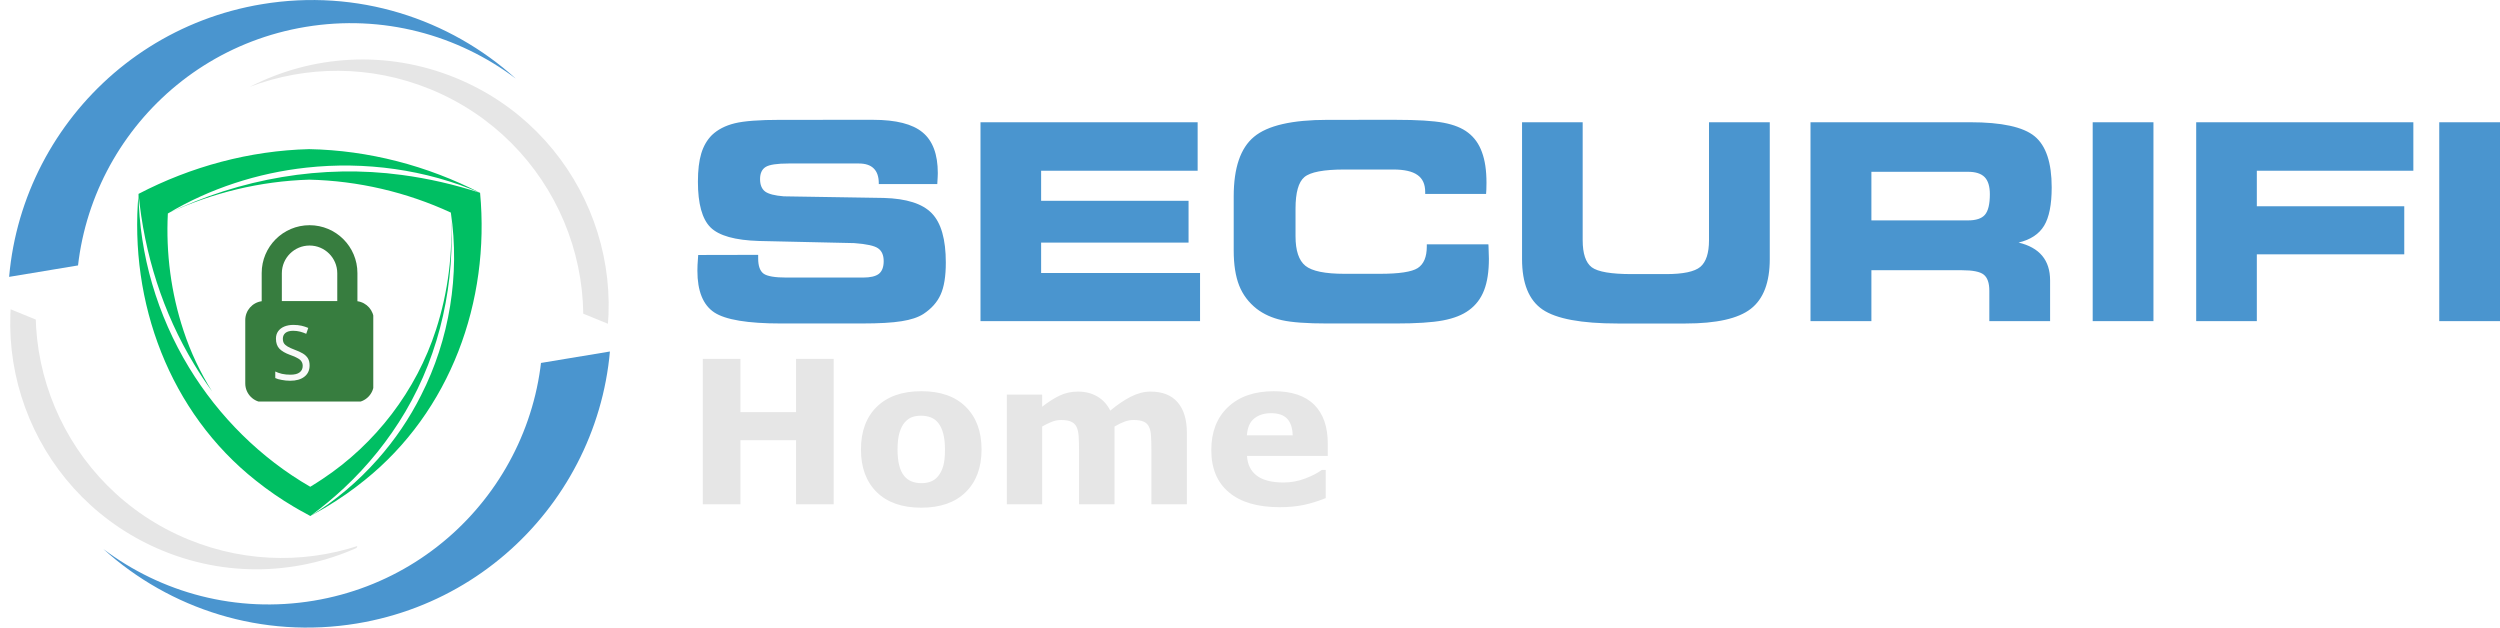
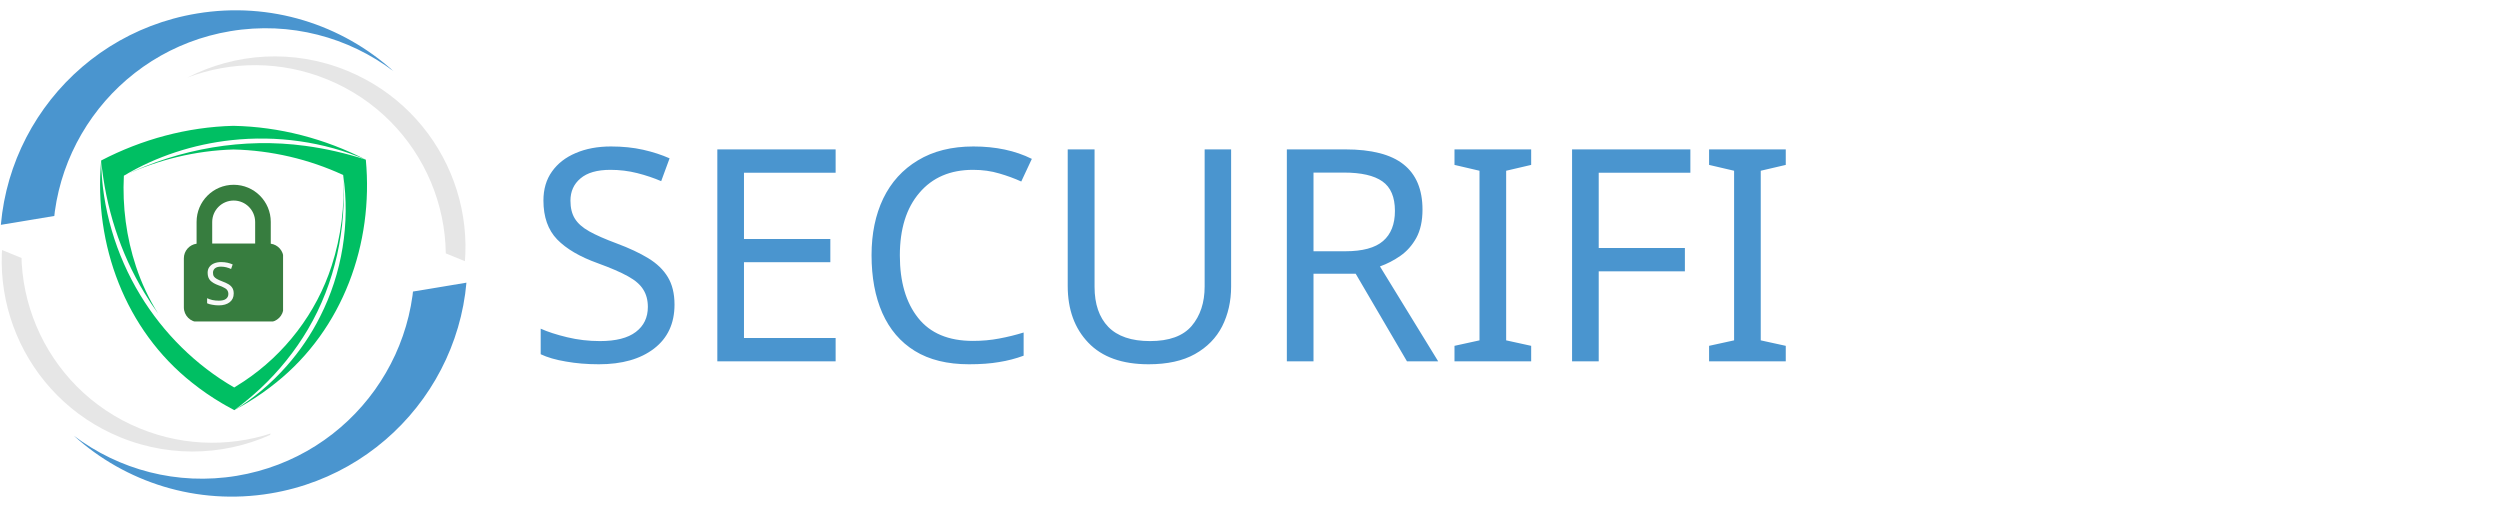
- <svg xmlns="http://www.w3.org/2000/svg" width="232.17mm" height="58.281mm" version="1.1" viewBox="0 0 232.17 58.281" xml:space="preserve">
-   <defs>
+ <svg xmlns="http://www.w3.org/2000/svg" width="213.961mm" height="43.386mm" viewBox="0 0 213.961 43.386" version="1.1" id="svg1" xml:space="preserve">
+   <defs id="defs1">
    <clipPath id="2612edfa58">
-       <path d="m34 39.145h92v96.598h-92z" />
+       <path d="m 34,39.145 h 92 V 135.742 H 34 Z m 0,0" clip-rule="nonzero" id="path1" />
    </clipPath>
    <clipPath id="2d0970306d">
-       <path d="m62.828 59.16h33.699v46.43h-33.699z" />
+       <path d="M 62.828,59.16 H 96.527 V 105.59 H 62.828 Z m 0,0" clip-rule="nonzero" id="path2" />
    </clipPath>
    <clipPath id="38a419d0a0">
-       <path d="m0.73 0.047h143.27v59.906h-143.27z" />
+       <path d="M 0.73,0.047 H 144 v 59.906 H 0.73 Z m 0,0" clip-rule="nonzero" id="path3" />
    </clipPath>
    <clipPath id="d233c24484">
-       <path d="m43 15h114.98v44.953h-114.98z" />
+       <path d="M 43,15 H 157.984 V 59.953 H 43 Z m 0,0" clip-rule="nonzero" id="path4" />
    </clipPath>
    <clipPath id="d45279b3d1">
-       <path d="m16 105.24h142.77v59.719h-142.77z" />
+       <path d="m 16,105.238 h 142.773 v 59.719 H 16 Z m 0,0" clip-rule="nonzero" id="path5" />
    </clipPath>
    <clipPath id="da236e5900">
-       <path d="m1.625 105.24h114.38v44.762h-114.38z" />
+       <path d="M 1.625,105.238 H 116 V 150 H 1.625 Z m 0,0" clip-rule="nonzero" id="path6" />
    </clipPath>
  </defs>
-   <g transform="translate(-76.334 -118.73)">
-     <g transform="matrix(.35278 0 0 .35278 76.947 118.77)" clip-path="url(#2612edfa58)">
-       <path d="m79.645 39.145c-15.625 0.395-31.066 4.566-44.914 11.777 1.531 15.832 6.394 31.289 14.652 44.883 1.461 2.43 3.031 4.801 4.699 7.098-3.129-5-5.668-10.367-7.512-15.98-3.281-9.883-4.652-20.438-4.121-30.832 11.043-6.598 23.66-10.672 36.457-12.074 15.453-1.699 31.445 0.488 45.734 6.629-13.887-7.152-29.371-11.199-44.996-11.5zm44.996 11.5c-6.742-2.184-13.633-3.777-20.605-4.703-20.977-2.84-42.551 0.93-61.586 10.148 11.633-5.465 24.375-8.523 37.223-8.91 12.844 0.301 25.609 3.273 37.273 8.668 2.43 16.305-0.348 33.41-7.84 48.102-3.035 6.07-6.93 11.785-11.43 16.859-5.129 5.801-11.102 10.871-17.695 14.906 0.223-0.121 2.047-1.133 2.891-1.613l1.352-0.793c3.488-2.098 6.836-4.43 10-6.992 22.637-18.137 33.09-47.121 30.418-75.672zm-11.613 36.062c-5.156 16.004-15.91 30.051-29.937 39.316-1.004 0.672-2.098 1.367-3.152 2.004-13.066-7.531-24.098-18.52-31.918-31.395-8.324-13.688-13.09-29.699-13.289-45.711-2.519 28.555 8.156 57.508 30.902 75.488 3.176 2.539 6.535 4.852 10.039 6.922l1.359 0.785c0.91 0.512 2.922 1.609 2.922 1.609h0.008c3.098-2.301 6.07-4.75 8.875-7.371 6.293-5.883 11.754-12.664 16.133-20.078 9.262-15.711 13.199-34.281 11.973-52.43 0.602 10.391-0.695 20.953-3.914 30.859z" fill="#00bf63" />
+   <g id="layer1" transform="translate(-77.07866,-126.1778)">
+     <g id="g1" transform="matrix(0.7141761,0,0,0.7141761,22.03092,42.26503)">
+       <g clip-path="url(#2612edfa58)" id="g7" transform="matrix(0.3527778,0,0,0.3527778,76.94722,118.7659)">
+         <path fill="#00bf63" d="m 79.645,39.145 c -15.625,0.395 -31.066,4.566 -44.914,11.777 1.531,15.832 6.395,31.289 14.652,44.883 1.461,2.43 3.031,4.801 4.699,7.098 -3.129,-5 -5.668,-10.367 -7.512,-15.98 -3.281,-9.883 -4.652,-20.438 -4.121,-30.832 11.043,-6.598 23.66,-10.672 36.457,-12.074 15.453,-1.699 31.445,0.488 45.734,6.629 -13.887,-7.152 -29.371,-11.199 -44.996,-11.5 z m 44.996,11.5 c -6.742,-2.184 -13.633,-3.777 -20.605,-4.703 -20.977,-2.84 -42.551,0.93 -61.586,10.148 11.633,-5.465 24.375,-8.523 37.223,-8.91 12.844,0.301 25.609,3.273 37.273,8.668 2.43,16.305 -0.348,33.41 -7.84,48.102 -3.035,6.07 -6.93,11.785 -11.43,16.859 -5.129,5.801 -11.102,10.871 -17.695,14.906 0.223,-0.121 2.047,-1.133 2.891,-1.613 l 1.352,-0.793 c 3.488,-2.098 6.836,-4.43 10,-6.992 C 116.859,108.18 127.312,79.195 124.641,50.645 Z m -11.613,36.062 c -5.156,16.004 -15.91,30.051 -29.937,39.316 -1.004,0.672 -2.098,1.367 -3.152,2.004 C 66.871,120.496 55.84,109.508 48.02,96.633 39.695,82.945 34.93,66.934 34.73,50.922 c -2.52,28.555 8.156,57.508 30.902,75.488 3.176,2.539 6.535,4.852 10.039,6.922 l 1.359,0.785 c 0.91,0.512 2.922,1.609 2.922,1.609 0.004,0 0.004,0 0.008,0 3.098,-2.301 6.07,-4.75 8.875,-7.371 6.293,-5.883 11.754,-12.664 16.133,-20.078 9.262,-15.711 13.199,-34.281 11.973,-52.43 0.602,10.391 -0.695,20.953 -3.914,30.859 z m 0,0" fill-opacity="1" fill-rule="nonzero" id="path7" />
+       </g>
+       <g clip-path="url(#2d0970306d)" id="g8" transform="matrix(0.3527778,0,0,0.3527778,76.94722,118.7659)">
+         <path fill="#377d3f" d="m 79.754,64.523 c 4.031,0 7.293,3.27 7.293,7.301 v 7.309 H 72.457 v -7.309 c 0,-4.031 3.266,-7.301 7.297,-7.301 z m 12.598,14.66 v -7.414 c 0,-6.957 -5.641,-12.598 -12.598,-12.598 -6.961,0 -12.602,5.641 -12.602,12.598 v 7.414 c -2.441,0.336 -4.324,2.426 -4.324,4.957 v 16.684 c 0,2.766 2.242,5.008 5.012,5.008 h 23.828 c 2.766,0 5.008,-2.242 5.008,-5.008 V 84.141 c 0,-2.531 -1.883,-4.621 -4.324,-4.957" fill-opacity="1" fill-rule="nonzero" id="path8" />
+       </g>
+       <g clip-path="url(#38a419d0a0)" id="g9" transform="matrix(0.3480132,-0.05778404,0.05778404,0.3480132,72.56024,123.767)">
+         <path fill="#4a95cf" d="m 91.07,151.773 c -39.836,0 -72.133,-32.223 -72.133,-71.977 0,-39.75 32.297,-71.973 72.133,-71.973 20.629,0 39.23,8.641 52.379,22.492 -14.641,-18.438 -37.277,-30.27 -62.688,-30.27 -44.141,0 -79.926,35.707 -79.926,79.75 0,44.047 35.785,79.754 79.926,79.754 25.41,0 48.047,-11.832 62.688,-30.27 -13.148,13.852 -31.75,22.492 -52.379,22.492" fill-opacity="1" fill-rule="nonzero" id="path9" />
+       </g>
+       <g clip-path="url(#d233c24484)" id="g10" transform="matrix(0.3265155,0.1335658,-0.1335658,0.3265155,90.26342,108.5495)" style="fill:#e6e6e6">
+         <path fill="#393536" d="m 93.176,15.215 c -19.738,0 -37.406,8.812 -49.281,22.711 11.574,-10.805 27.121,-17.422 44.219,-17.422 35.746,0 64.73,28.918 64.73,64.586 0,15.977 -5.816,30.594 -15.445,41.867 12.617,-11.785 20.504,-28.551 20.504,-47.16 0,-35.668 -28.977,-64.582 -64.727,-64.582" fill-opacity="1" fill-rule="nonzero" id="path10" style="fill:#e6e6e6" />
+       </g>
+       <g clip-path="url(#d45279b3d1)" id="g11" transform="matrix(0.3480132,-0.05778404,0.05778404,0.3480132,72.56024,123.767)">
+         <path fill="#4a95cf" d="m 68.438,13.23 c 39.836,0 72.133,32.227 72.133,71.977 0,39.75 -32.297,71.977 -72.133,71.977 -20.633,0 -39.234,-8.645 -52.383,-22.492 14.645,18.438 37.281,30.27 62.688,30.27 44.141,0 79.93,-35.707 79.93,-79.754 0,-44.047 -35.789,-79.754 -79.93,-79.754 -25.406,0 -48.043,11.832 -62.688,30.27 C 29.203,21.875 47.805,13.23 68.438,13.23" fill-opacity="1" fill-rule="nonzero" id="path11" />
+       </g>
+       <g clip-path="url(#da236e5900)" id="g12" transform="matrix(0.3265155,0.1335658,-0.1335658,0.3265155,88.78483,112.0341)" style="fill:#e6e6e6">
+         <path fill="#393536" d="m 69.197,148.904 c 19.734,0 37.406,-8.812 49.277,-22.711 -11.57,10.805 -27.117,17.418 -44.215,17.418 -35.75,0 -64.73,-28.914 -64.73,-64.586 0,-15.973 5.816,-30.59 15.445,-41.863 -12.617,11.785 -20.508,28.551 -20.508,47.156 0,35.672 28.98,64.586 64.73,64.586" fill-opacity="1" fill-rule="nonzero" id="path12" style="fill:#e6e6e6" />
+       </g>
+       <text xml:space="preserve" style="font-style:normal;font-variant:normal;font-weight:normal;font-stretch:normal;font-size:7.056px;line-height:1.25;font-family:'Square721 BdEx BT';-inkscape-font-specification:'Square721 BdEx BT';fill:#f9f9f9;fill-opacity:1;stroke:none;stroke-width:0.265" x="101.539" y="154.013" id="text1">
+         <tspan id="tspan1" style="font-style:normal;font-variant:normal;font-weight:normal;font-stretch:normal;font-size:7.056px;font-family:'Square721 BdEx BT';-inkscape-font-specification:'Square721 BdEx BT';fill:#f9f9f9;stroke-width:0.265" x="101.539" y="154.013">S</tspan>
+       </text>
    </g>
-     <g transform="matrix(.35278 0 0 .35278 76.947 118.77)" clip-path="url(#2d0970306d)">
-       <path d="m79.754 64.523c4.031 0 7.293 3.269 7.293 7.301v7.309h-14.59v-7.309c0-4.031 3.266-7.301 7.297-7.301zm12.598 14.66v-7.414c0-6.957-5.641-12.598-12.598-12.598-6.961 0-12.602 5.641-12.602 12.598v7.414c-2.441 0.336-4.324 2.426-4.324 4.957v16.684c0 2.766 2.242 5.008 5.012 5.008h23.828c2.766 0 5.008-2.242 5.008-5.008v-16.684c0-2.531-1.883-4.621-4.324-4.957" fill="#377d3f" />
+     <g id="g2" transform="translate(-15.34584,-4.322168)">
+       <text xml:space="preserve" style="font-style:normal;font-variant:normal;font-weight:normal;font-stretch:normal;font-size:25.4px;line-height:1.25;font-family:'Square721 BdEx BT';-inkscape-font-specification:'Square721 BdEx BT';fill:#4a95cf;fill-opacity:1;stroke:none;stroke-width:0.265" x="137.404" y="161.427" id="text1-3">
+         <tspan id="tspan1-6" style="font-style:normal;font-variant:normal;font-weight:normal;font-stretch:normal;font-size:25.4px;font-family:'Square721 BdEx BT';-inkscape-font-specification:'Square721 BdEx BT';fill:#4a95cf;fill-opacity:1;stroke-width:0.265" x="137.404" y="161.427">SECURIFI</tspan>
+       </text>
    </g>
-     <g transform="matrix(.34801 -.057784 .057784 .34801 72.56 123.77)" clip-path="url(#38a419d0a0)">
-       <path d="m91.07 151.77c-39.836 0-72.133-32.223-72.133-71.977 0-39.75 32.297-71.973 72.133-71.973 20.629 0 39.23 8.641 52.379 22.492-14.641-18.438-37.277-30.27-62.688-30.27-44.141 0-79.926 35.707-79.926 79.75 0 44.047 35.785 79.754 79.926 79.754 25.41 0 48.047-11.832 62.688-30.27-13.148 13.852-31.75 22.492-52.379 22.492" fill="#4a95cf" />
-     </g>
-     <g transform="matrix(.32652 .13357 -.13357 .32652 90.263 108.55)" clip-path="url(#d233c24484)" fill="#e6e6e6">
-       <path d="m93.176 15.215c-19.738 0-37.406 8.812-49.281 22.711 11.574-10.805 27.121-17.422 44.219-17.422 35.746 0 64.73 28.918 64.73 64.586 0 15.977-5.816 30.594-15.445 41.867 12.617-11.785 20.504-28.551 20.504-47.16 0-35.668-28.977-64.582-64.727-64.582" fill="#e6e6e6" />
-     </g>
-     <g transform="matrix(.34801 -.057784 .057784 .34801 72.56 123.77)" clip-path="url(#d45279b3d1)">
-       <path d="m68.438 13.23c39.836 0 72.133 32.227 72.133 71.977 0 39.75-32.297 71.977-72.133 71.977-20.633 0-39.234-8.645-52.383-22.492 14.645 18.438 37.281 30.27 62.688 30.27 44.141 0 79.93-35.707 79.93-79.754 0-44.047-35.789-79.754-79.93-79.754-25.406 0-48.043 11.832-62.688 30.27 13.148-13.848 31.75-22.492 52.383-22.492" fill="#4a95cf" />
-     </g>
-     <g transform="matrix(.32652 .13357 -.13357 .32652 88.785 112.03)" clip-path="url(#da236e5900)" fill="#e6e6e6">
-       <path d="m69.197 148.9c19.734 0 37.406-8.812 49.277-22.711-11.57 10.805-27.117 17.418-44.215 17.418-35.75 0-64.73-28.914-64.73-64.586 0-15.973 5.816-30.59 15.445-41.863-12.617 11.785-20.508 28.551-20.508 47.156 0 35.672 28.98 64.586 64.73 64.586" fill="#e6e6e6" />
-     </g>
-     <text x="101.539" y="154.013" fill="#f9f9f9" font-family="'Square721 BdEx BT'" font-size="7.056px" stroke-width=".265" style="line-height:1.25" xml:space="preserve">
-       <tspan x="101.539" y="154.013" fill="#f9f9f9" font-family="'Square721 BdEx BT'" font-size="7.056px" stroke-width=".265">S</tspan>
-     </text>
-     <path d="m148.8 129.86c-1.96 0-3.373 0.107-4.242 0.322-0.868 0.215-1.571 0.579-2.108 1.091-0.455 0.455-0.785 1.025-0.992 1.712-0.207 0.686-0.31 1.559-0.31 2.617 0 2.05 0.389 3.464 1.166 4.242 0.785 0.777 2.286 1.199 4.502 1.265l8.855 0.198c1.133 0.083 1.869 0.244 2.208 0.484 0.347 0.24 0.521 0.637 0.521 1.191 0 0.546-0.149 0.938-0.446 1.178-0.298 0.232-0.794 0.347-1.488 0.347h-7.082c-1.083 0-1.794-0.12-2.133-0.36-0.339-0.248-0.508-0.719-0.508-1.414v-0.335l-5.569 0.012c-0.025 0.364-0.045 0.674-0.062 0.93-8e-3 0.248-0.012 0.426-0.012 0.533 0 1.885 0.521 3.175 1.563 3.869 1.042 0.686 3.105 1.029 6.189 1.029h7.516c1.612 0 2.844-0.07 3.696-0.211 0.852-0.132 1.526-0.356 2.022-0.67 0.752-0.496 1.286-1.095 1.6-1.798 0.322-0.703 0.484-1.695 0.484-2.977 0-2.158-0.434-3.683-1.302-4.577-0.86-0.893-2.348-1.368-4.465-1.426l-9.277-0.149c-0.843-0.066-1.422-0.215-1.736-0.446-0.314-0.24-0.471-0.624-0.471-1.153 0-0.537 0.174-0.914 0.521-1.129 0.347-0.215 1.062-0.322 2.146-0.322h6.499c0.62 0 1.083 0.153 1.389 0.459 0.314 0.306 0.471 0.765 0.471 1.377v0.074h5.432c0.025-0.298 0.037-0.513 0.037-0.645 8e-3 -0.132 0.012-0.256 0.012-0.372 0-1.745-0.471-3.006-1.414-3.783-0.934-0.777-2.468-1.166-4.601-1.166zm50.825 0c-3.299 0-5.577 0.525-6.834 1.575-1.257 1.042-1.885 2.886-1.885 5.531v5.035c0 1.306 0.17 2.389 0.508 3.249 0.339 0.852 0.881 1.571 1.625 2.158 0.645 0.496 1.422 0.847 2.332 1.054 0.909 0.207 2.328 0.31 4.254 0.31h6.3c1.943 0 3.415-0.095 4.415-0.285 1.009-0.19 1.815-0.508 2.418-0.955 0.637-0.463 1.104-1.079 1.401-1.848 0.298-0.769 0.446-1.745 0.446-2.927 0-0.265-0.012-0.666-0.037-1.203-8e-3 -0.066-0.012-0.112-0.012-0.136h-5.718v0.198c0 0.976-0.281 1.645-0.843 2.009-0.554 0.356-1.728 0.533-3.522 0.533h-3.274c-1.811 0-3.022-0.248-3.634-0.744-0.612-0.496-0.918-1.41-0.918-2.741v-2.567c0-1.488 0.273-2.464 0.819-2.927 0.554-0.471 1.798-0.707 3.733-0.707h4.514c1.034 0 1.786 0.17 2.257 0.508 0.48 0.331 0.719 0.856 0.719 1.575v0.186h5.655c0.017-0.132 0.025-0.269 0.025-0.409 8e-3 -0.149 0.012-0.36 0.012-0.633 0-1.141-0.141-2.088-0.422-2.84-0.273-0.761-0.703-1.364-1.29-1.811-0.554-0.43-1.31-0.736-2.27-0.918-0.959-0.182-2.451-0.273-4.477-0.273zm-32.234 0.223v18.467h20.389v-4.465h-14.759v-2.828h13.692v-3.882h-13.692v-2.791h14.536v-4.502zm50.292 0v12.7c0 2.257 0.633 3.82 1.898 4.688 1.273 0.868 3.601 1.302 6.982 1.302h6.3c2.877 0 4.899-0.455 6.065-1.364 1.174-0.91 1.761-2.451 1.761-4.626v-12.7h-5.643v10.951c0 1.199-0.269 2.026-0.806 2.481-0.537 0.446-1.596 0.67-3.175 0.67h-3.2c-1.902 0-3.138-0.211-3.708-0.633-0.562-0.43-0.843-1.269-0.843-2.518v-10.951zm26.789 0v18.467h5.655v-4.725h8.409c1.009 0 1.683 0.136 2.022 0.409 0.347 0.273 0.521 0.773 0.521 1.501v2.815h5.643v-3.783c0-0.934-0.244-1.695-0.732-2.282-0.488-0.587-1.22-0.996-2.195-1.228 1.108-0.265 1.898-0.785 2.369-1.563 0.471-0.777 0.707-1.964 0.707-3.559 0-2.299-0.529-3.882-1.587-4.75-1.058-0.868-3.051-1.302-5.978-1.302zm26.206 0v18.467h5.643v-18.467zm9.612 0v18.467h5.631v-6.201h13.692v-4.465h-13.692v-3.299h14.536v-4.502zm22.572 0v18.467h5.643v-18.467zm-52.735 4.601h8.967c0.711 0 1.228 0.165 1.55 0.496s0.484 0.86 0.484 1.587c0 0.918-0.153 1.554-0.459 1.91-0.298 0.347-0.823 0.521-1.575 0.521h-8.967z" fill="#4a95cf" stroke-width=".265" />
-     <path d="m141.6 152.06v13.501h3.497v-5.948h5.163v5.948h3.497v-13.501h-3.497v4.942h-5.163v-4.942zm20.289 3.001c-1.76 0-3.136 0.481-4.125 1.442-0.983 0.961-1.475 2.285-1.475 3.971 0 1.674 0.489 2.995 1.466 3.962 0.983 0.961 2.361 1.442 4.134 1.442s3.147-0.481 4.125-1.442c0.983-0.967 1.475-2.288 1.475-3.962 0-1.674-0.489-2.995-1.466-3.963-0.971-0.967-2.349-1.451-4.134-1.451zm32.745 0c-1.803 0-3.224 0.493-4.262 1.478-1.032 0.979-1.548 2.309-1.548 3.989 0 1.699 0.546 3.007 1.639 3.926s2.665 1.378 4.717 1.378c0.795 0 1.521-0.067 2.177-0.199 0.656-0.133 1.354-0.348 2.094-0.644v-2.62h-0.364c-0.376 0.284-0.889 0.55-1.539 0.798-0.65 0.248-1.32 0.372-2.012 0.372-1.093 0-1.922-0.211-2.486-0.635-0.558-0.423-0.862-1.034-0.911-1.831h7.503v-1.143c0-1.572-0.419-2.774-1.257-3.609-0.838-0.84-2.088-1.26-3.752-1.26zm-18.185 0.036c-0.625 0-1.196 0.124-1.712 0.372-0.516 0.248-1.056 0.593-1.621 1.034v-1.125h-3.278v10.182h3.278v-7.218c0.243-0.145 0.516-0.281 0.82-0.408 0.304-0.133 0.616-0.199 0.938-0.199 0.401 0 0.71 0.051 0.929 0.154 0.225 0.097 0.391 0.254 0.501 0.471 0.109 0.218 0.176 0.502 0.201 0.853 0.024 0.345 0.036 0.765 0.036 1.26v5.087h3.296v-7.218c0.376-0.218 0.695-0.372 0.957-0.463 0.261-0.097 0.528-0.145 0.801-0.145 0.407 0 0.723 0.051 0.947 0.154 0.225 0.097 0.388 0.254 0.491 0.471 0.109 0.218 0.174 0.499 0.192 0.843 0.024 0.345 0.036 0.768 0.036 1.27v5.087h3.296v-6.628c0-1.239-0.288-2.188-0.865-2.847-0.571-0.659-1.409-0.988-2.514-0.988-0.595 0-1.202 0.157-1.821 0.471-0.619 0.314-1.256 0.746-1.912 1.297-0.291-0.58-0.695-1.018-1.211-1.315-0.516-0.302-1.111-0.453-1.785-0.453zm17.921 2.004c0.68 0 1.181 0.172 1.503 0.517 0.322 0.345 0.491 0.858 0.51 1.541h-4.252c0.049-0.719 0.276-1.242 0.683-1.568 0.407-0.326 0.926-0.489 1.557-0.489zm-32.481 0.236c0.316 0 0.61 0.051 0.883 0.154 0.273 0.103 0.507 0.278 0.701 0.526 0.194 0.242 0.346 0.565 0.455 0.97 0.109 0.405 0.164 0.907 0.164 1.505 0 0.647-0.054 1.154-0.164 1.523-0.103 0.363-0.261 0.674-0.473 0.934-0.188 0.236-0.419 0.405-0.692 0.507-0.267 0.097-0.549 0.145-0.846 0.145-0.346 0-0.656-0.054-0.929-0.163-0.267-0.109-0.498-0.281-0.692-0.517-0.2-0.248-0.352-0.574-0.455-0.979-0.103-0.411-0.155-0.894-0.155-1.451 0-0.623 0.058-1.14 0.173-1.551 0.121-0.411 0.282-0.734 0.483-0.97 0.225-0.254 0.458-0.423 0.701-0.508 0.249-0.085 0.531-0.127 0.847-0.127z" fill="#e6e6e6" stroke-width=".291" />
  </g>
</svg>
